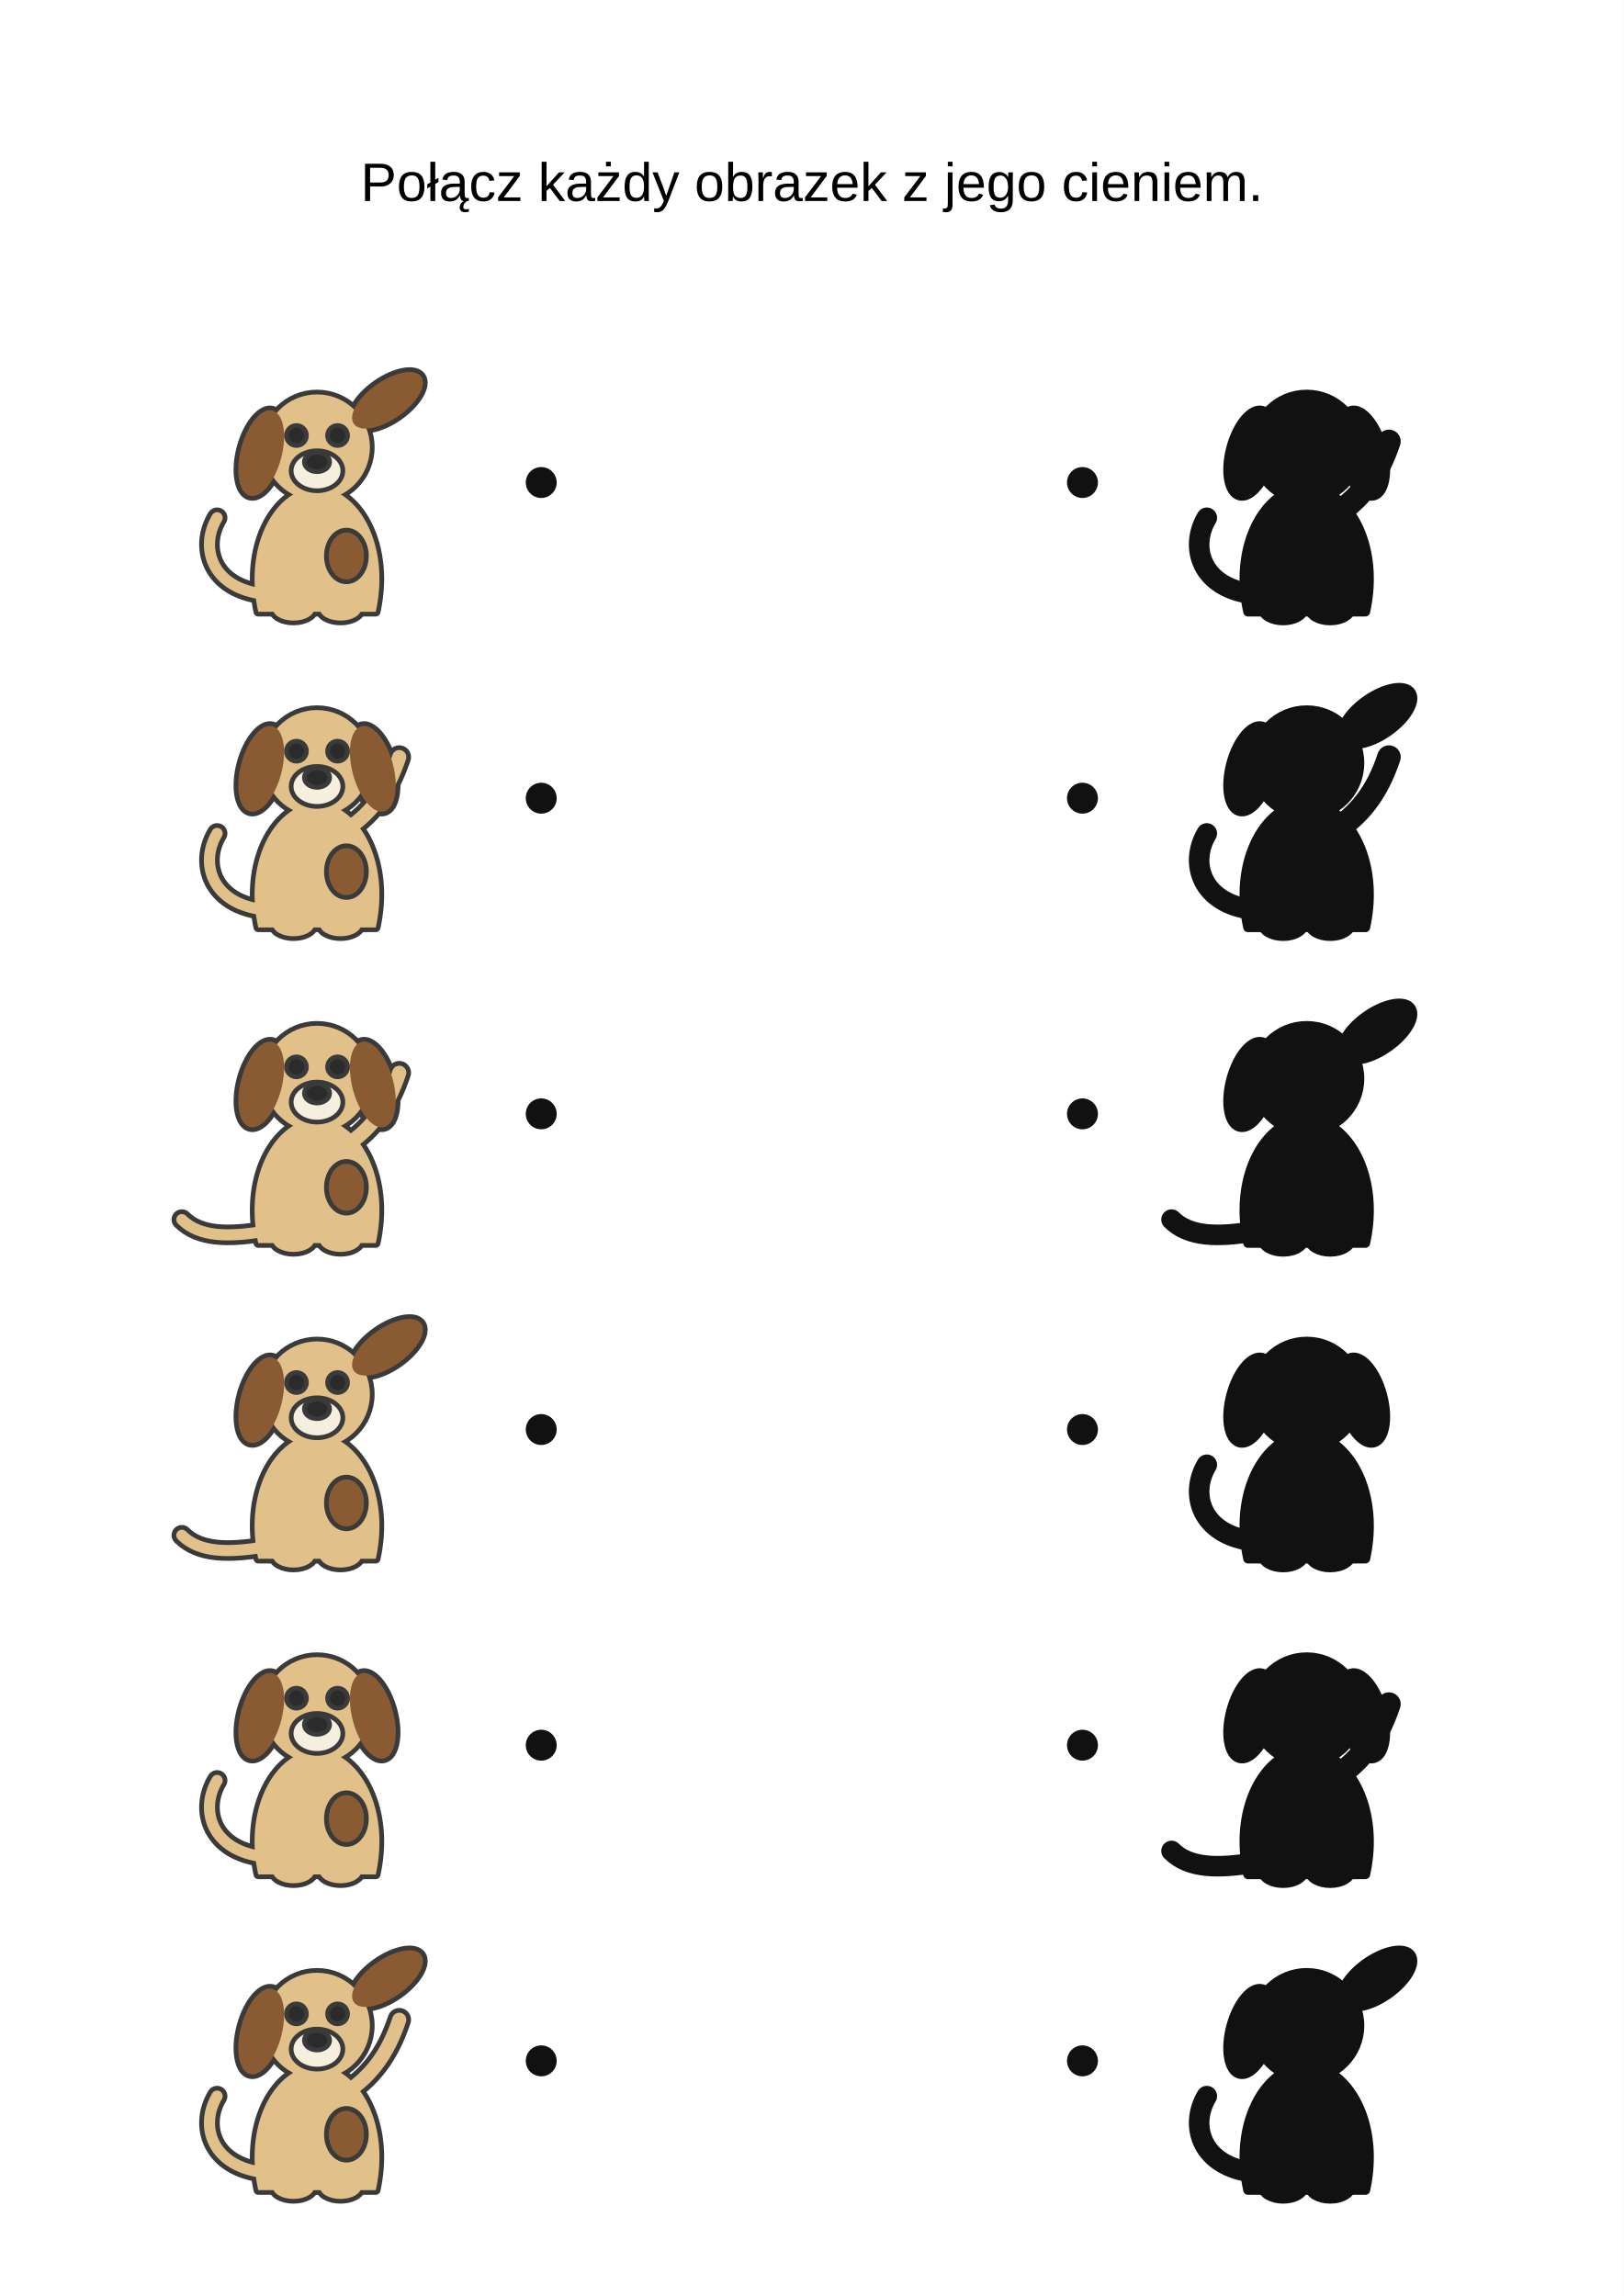
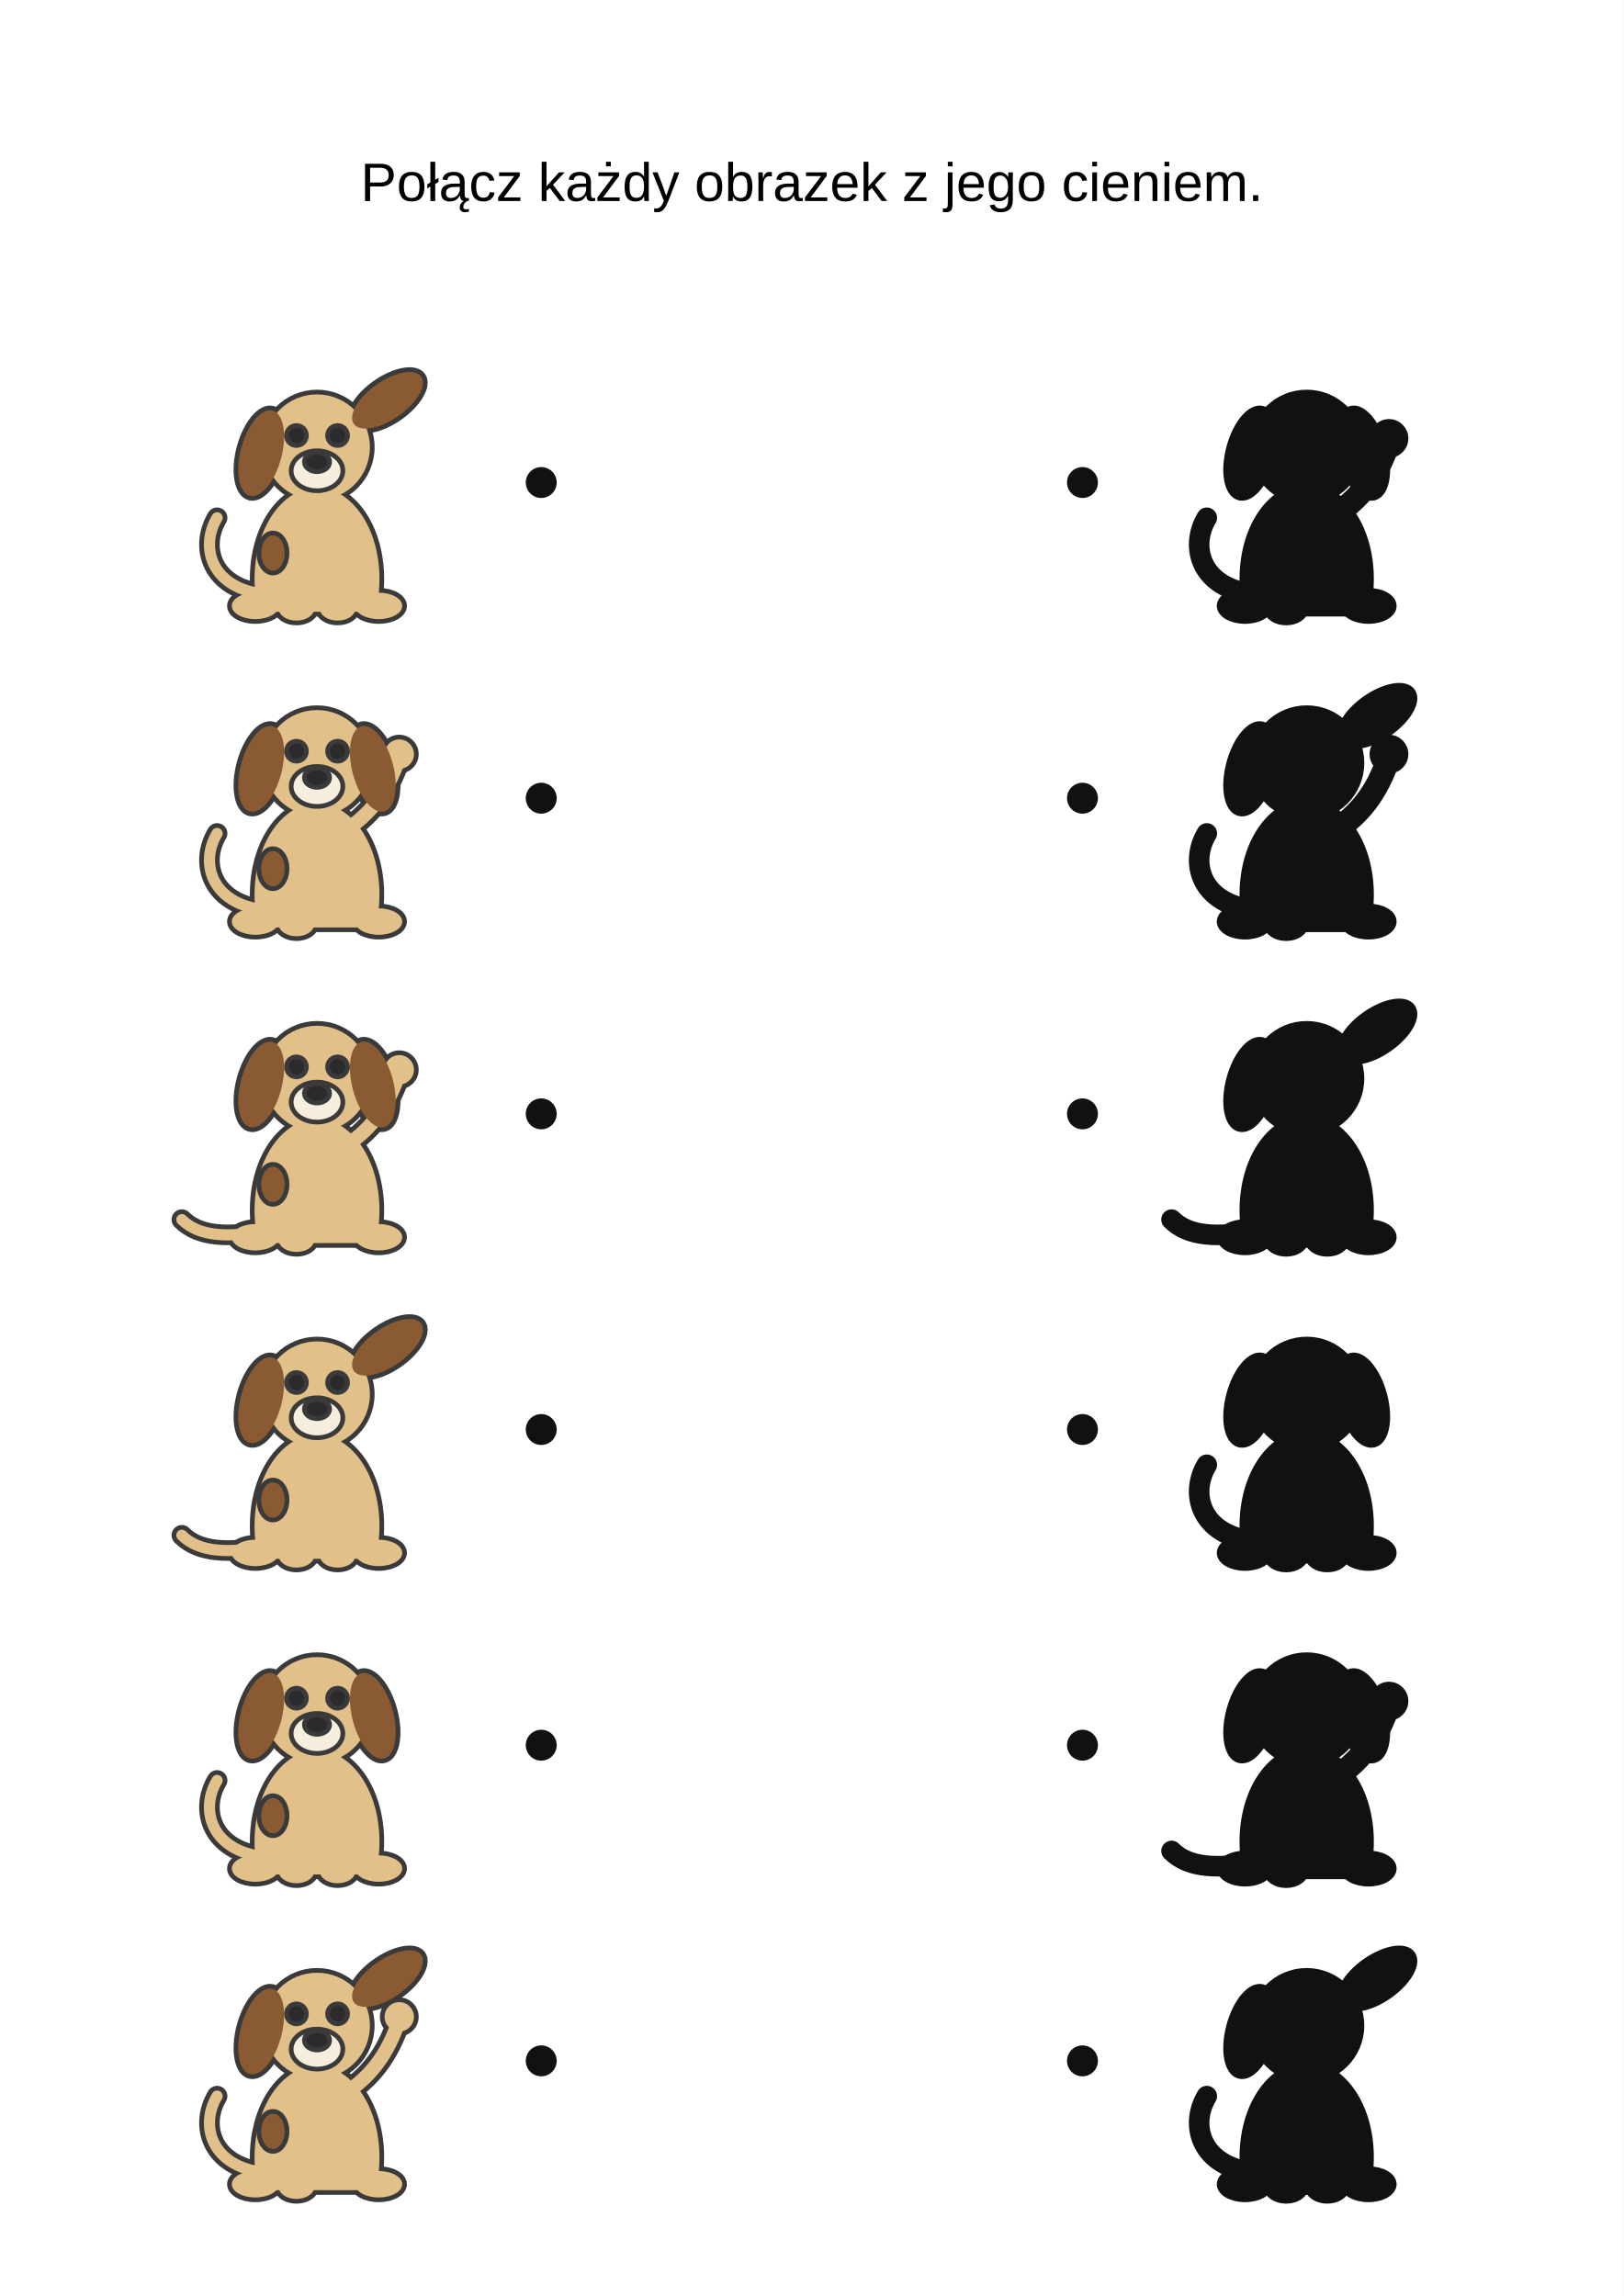
<svg xmlns="http://www.w3.org/2000/svg" width="210mm" height="297mm" viewBox="0 0 210 297">
  <rect x="0" y="0" width="210" height="297" fill="#fff" />
  <text x="105" y="26" font-family="Arial, Helvetica, sans-serif" font-size="7" text-anchor="middle">Połącz każdy obrazek z jego cieniem.</text>
  <g transform="translate(22 43.41667) scale(0.38)">
    <path d="M32 88 C14 86 10 72 16 62" fill="none" stroke="#3a3a3a" stroke-width="7" stroke-linecap="round" stroke-linejoin="round" />
-     <path d="M30 94 C26 76 32 60 42 54 H58 C68 60 74 76 70 94 Z" fill="#3a3a3a" stroke="#3a3a3a" stroke-width="3.2" stroke-linejoin="round" />
-     <ellipse cx="42" cy="93" rx="7" ry="4" transform="rotate(0 42 93)" fill="#3a3a3a" stroke="#3a3a3a" stroke-width="3.2" stroke-linejoin="round" />
-     <ellipse cx="58" cy="93" rx="7" ry="4" transform="rotate(0 58 93)" fill="#3a3a3a" stroke="#3a3a3a" stroke-width="3.2" stroke-linejoin="round" />
+     <ellipse cx="29" cy="92" rx="8" ry="4.5" transform="rotate(0 29 92)" fill="#3a3a3a" stroke="#3a3a3a" stroke-width="3.2" stroke-linejoin="round" />
+     <ellipse cx="71" cy="92" rx="8" ry="4.5" transform="rotate(0 71 92)" fill="#3a3a3a" stroke="#3a3a3a" stroke-width="3.2" stroke-linejoin="round" />
+     <path d="M30 94 C26 76 32 60 42 54 H58 C68 60 74 76 70 94 Z" fill="#3a3a3a" stroke="#3a3a3a" stroke-width="3.2" stroke-linejoin="round" />
+     <path d="M44 64 L43 90" fill="none" stroke="#3a3a3a" stroke-width="7" stroke-linecap="round" stroke-linejoin="round" />
+     <ellipse cx="43" cy="93" rx="6" ry="4" transform="rotate(0 43 93)" fill="#3a3a3a" stroke="#3a3a3a" stroke-width="3.2" stroke-linejoin="round" />
+     <path d="M56 64 L57 90" fill="none" stroke="#3a3a3a" stroke-width="7" stroke-linecap="round" stroke-linejoin="round" />
+     <ellipse cx="57" cy="93" rx="6" ry="4" transform="rotate(0 57 93)" fill="#3a3a3a" stroke="#3a3a3a" stroke-width="3.2" stroke-linejoin="round" />
    <circle cx="50" cy="38" r="18" fill="#3a3a3a" stroke="#3a3a3a" stroke-width="3.2" stroke-linejoin="round" />
    <ellipse cx="31" cy="40" rx="7" ry="15" transform="rotate(15 31 40)" fill="#3a3a3a" stroke="#3a3a3a" stroke-width="3.2" stroke-linejoin="round" />
    <ellipse cx="74" cy="22" rx="6.5" ry="14" transform="rotate(55 74 22)" fill="#3a3a3a" stroke="#3a3a3a" stroke-width="3.2" stroke-linejoin="round" />
    <path d="M32 88 C14 86 10 72 16 62" fill="none" stroke="#e2c08a" stroke-width="3.8" stroke-linecap="round" stroke-linejoin="round" />
-     <path d="M30 94 C26 76 32 60 42 54 H58 C68 60 74 76 70 94 Z" fill="#e2c08a" />
-     <ellipse cx="42" cy="93" rx="7" ry="4" transform="rotate(0 42 93)" fill="#e2c08a" />
-     <ellipse cx="58" cy="93" rx="7" ry="4" transform="rotate(0 58 93)" fill="#e2c08a" />
+     <ellipse cx="29" cy="92" rx="8" ry="4.5" transform="rotate(0 29 92)" fill="#e2c08a" />
+     <ellipse cx="71" cy="92" rx="8" ry="4.5" transform="rotate(0 71 92)" fill="#e2c08a" />
+     <path d="M30 94 C26 76 32 60 42 54 H58 C68 60 74 76 70 94 Z" fill="#e2c08a" />
+     <path d="M44 64 L43 90" fill="none" stroke="#e2c08a" stroke-width="3.8" stroke-linecap="round" stroke-linejoin="round" />
+     <ellipse cx="43" cy="93" rx="6" ry="4" transform="rotate(0 43 93)" fill="#e2c08a" />
+     <path d="M56 64 L57 90" fill="none" stroke="#e2c08a" stroke-width="3.8" stroke-linecap="round" stroke-linejoin="round" />
+     <ellipse cx="57" cy="93" rx="6" ry="4" transform="rotate(0 57 93)" fill="#e2c08a" />
    <circle cx="50" cy="38" r="18" fill="#e2c08a" />
    <ellipse cx="31" cy="40" rx="7" ry="15" transform="rotate(15 31 40)" fill="#8a5a32" />
    <ellipse cx="74" cy="22" rx="6.5" ry="14" transform="rotate(55 74 22)" fill="#8a5a32" />
-     <ellipse cx="60" cy="75" rx="6" ry="8" transform="rotate(0 60 75)" fill="#3a3a3a" stroke="#3a3a3a" stroke-width="3.2" stroke-linejoin="round" />
-     <ellipse cx="60" cy="75" rx="6" ry="8" transform="rotate(0 60 75)" fill="#8a5a32" />
+     <ellipse cx="35" cy="74" rx="4" ry="6" transform="rotate(0 35 74)" fill="#3a3a3a" stroke="#3a3a3a" stroke-width="3.2" stroke-linejoin="round" />
+     <ellipse cx="35" cy="74" rx="4" ry="6" transform="rotate(0 35 74)" fill="#8a5a32" />
    <ellipse cx="50" cy="46" rx="8" ry="6" transform="rotate(0 50 46)" fill="#3a3a3a" stroke="#3a3a3a" stroke-width="3.2" stroke-linejoin="round" />
    <ellipse cx="50" cy="46" rx="8" ry="6" transform="rotate(0 50 46)" fill="#f6efe0" />
    <ellipse cx="50" cy="43" rx="3.5" ry="2.5" transform="rotate(0 50 43)" fill="#3a3a3a" stroke="#3a3a3a" stroke-width="3.2" stroke-linejoin="round" />
    <ellipse cx="50" cy="43" rx="3.5" ry="2.5" transform="rotate(0 50 43)" fill="#2b2b2b" />
    <circle cx="43" cy="34" r="2.6" fill="#3a3a3a" stroke="#3a3a3a" stroke-width="3.2" stroke-linejoin="round" />
    <circle cx="43" cy="34" r="2.6" fill="#2b2b2b" />
    <circle cx="57" cy="34" r="2.6" fill="#3a3a3a" stroke="#3a3a3a" stroke-width="3.2" stroke-linejoin="round" />
    <circle cx="57" cy="34" r="2.6" fill="#2b2b2b" />
  </g>
  <circle cx="70" cy="62.417" r="2" fill="#111" />
  <g transform="translate(150 43.41667) scale(0.38)">
    <path d="M32 88 C14 86 10 72 16 62" fill="none" stroke="#111111" stroke-width="7" stroke-linecap="round" stroke-linejoin="round" />
    <path d="M58 62 C68 56 74 48 78 36" fill="none" stroke="#111111" stroke-width="8" stroke-linecap="round" stroke-linejoin="round" />
-     <path d="M30 94 C26 76 32 60 42 54 H58 C68 60 74 76 70 94 Z" fill="#111111" stroke="#111111" stroke-width="3.2" stroke-linejoin="round" />
-     <ellipse cx="42" cy="93" rx="7" ry="4" transform="rotate(0 42 93)" fill="#111111" stroke="#111111" stroke-width="3.2" stroke-linejoin="round" />
-     <ellipse cx="58" cy="93" rx="7" ry="4" transform="rotate(0 58 93)" fill="#111111" stroke="#111111" stroke-width="3.2" stroke-linejoin="round" />
+     <circle cx="78" cy="35" r="5" fill="#111111" stroke="#111111" stroke-width="3.2" stroke-linejoin="round" />
+     <ellipse cx="29" cy="92" rx="8" ry="4.5" transform="rotate(0 29 92)" fill="#111111" stroke="#111111" stroke-width="3.2" stroke-linejoin="round" />
+     <ellipse cx="71" cy="92" rx="8" ry="4.5" transform="rotate(0 71 92)" fill="#111111" stroke="#111111" stroke-width="3.2" stroke-linejoin="round" />
+     <path d="M30 94 C26 76 32 60 42 54 H58 C68 60 74 76 70 94 Z" fill="#111111" stroke="#111111" stroke-width="3.2" stroke-linejoin="round" />
+     <path d="M44 64 L43 90" fill="none" stroke="#111111" stroke-width="7" stroke-linecap="round" stroke-linejoin="round" />
+     <ellipse cx="43" cy="93" rx="6" ry="4" transform="rotate(0 43 93)" fill="#111111" stroke="#111111" stroke-width="3.2" stroke-linejoin="round" />
    <circle cx="50" cy="38" r="18" fill="#111111" stroke="#111111" stroke-width="3.2" stroke-linejoin="round" />
    <ellipse cx="31" cy="40" rx="7" ry="15" transform="rotate(15 31 40)" fill="#111111" stroke="#111111" stroke-width="3.2" stroke-linejoin="round" />
    <ellipse cx="69" cy="40" rx="7" ry="15" transform="rotate(-15 69 40)" fill="#111111" stroke="#111111" stroke-width="3.2" stroke-linejoin="round" />
  </g>
  <circle cx="140" cy="62.417" r="2" fill="#111" />
  <g transform="translate(22 84.25) scale(0.38)">
    <path d="M32 88 C14 86 10 72 16 62" fill="none" stroke="#3a3a3a" stroke-width="7" stroke-linecap="round" stroke-linejoin="round" />
    <path d="M58 62 C68 56 74 48 78 36" fill="none" stroke="#3a3a3a" stroke-width="8" stroke-linecap="round" stroke-linejoin="round" />
-     <path d="M30 94 C26 76 32 60 42 54 H58 C68 60 74 76 70 94 Z" fill="#3a3a3a" stroke="#3a3a3a" stroke-width="3.2" stroke-linejoin="round" />
-     <ellipse cx="42" cy="93" rx="7" ry="4" transform="rotate(0 42 93)" fill="#3a3a3a" stroke="#3a3a3a" stroke-width="3.2" stroke-linejoin="round" />
-     <ellipse cx="58" cy="93" rx="7" ry="4" transform="rotate(0 58 93)" fill="#3a3a3a" stroke="#3a3a3a" stroke-width="3.2" stroke-linejoin="round" />
+     <circle cx="78" cy="35" r="5" fill="#3a3a3a" stroke="#3a3a3a" stroke-width="3.2" stroke-linejoin="round" />
+     <ellipse cx="29" cy="92" rx="8" ry="4.5" transform="rotate(0 29 92)" fill="#3a3a3a" stroke="#3a3a3a" stroke-width="3.2" stroke-linejoin="round" />
+     <ellipse cx="71" cy="92" rx="8" ry="4.5" transform="rotate(0 71 92)" fill="#3a3a3a" stroke="#3a3a3a" stroke-width="3.2" stroke-linejoin="round" />
+     <path d="M30 94 C26 76 32 60 42 54 H58 C68 60 74 76 70 94 Z" fill="#3a3a3a" stroke="#3a3a3a" stroke-width="3.2" stroke-linejoin="round" />
+     <path d="M44 64 L43 90" fill="none" stroke="#3a3a3a" stroke-width="7" stroke-linecap="round" stroke-linejoin="round" />
+     <ellipse cx="43" cy="93" rx="6" ry="4" transform="rotate(0 43 93)" fill="#3a3a3a" stroke="#3a3a3a" stroke-width="3.2" stroke-linejoin="round" />
    <circle cx="50" cy="38" r="18" fill="#3a3a3a" stroke="#3a3a3a" stroke-width="3.2" stroke-linejoin="round" />
    <ellipse cx="31" cy="40" rx="7" ry="15" transform="rotate(15 31 40)" fill="#3a3a3a" stroke="#3a3a3a" stroke-width="3.2" stroke-linejoin="round" />
    <ellipse cx="69" cy="40" rx="7" ry="15" transform="rotate(-15 69 40)" fill="#3a3a3a" stroke="#3a3a3a" stroke-width="3.2" stroke-linejoin="round" />
    <path d="M32 88 C14 86 10 72 16 62" fill="none" stroke="#e2c08a" stroke-width="3.8" stroke-linecap="round" stroke-linejoin="round" />
    <path d="M58 62 C68 56 74 48 78 36" fill="none" stroke="#e2c08a" stroke-width="4.8" stroke-linecap="round" stroke-linejoin="round" />
-     <path d="M30 94 C26 76 32 60 42 54 H58 C68 60 74 76 70 94 Z" fill="#e2c08a" />
-     <ellipse cx="42" cy="93" rx="7" ry="4" transform="rotate(0 42 93)" fill="#e2c08a" />
-     <ellipse cx="58" cy="93" rx="7" ry="4" transform="rotate(0 58 93)" fill="#e2c08a" />
+     <circle cx="78" cy="35" r="5" fill="#e2c08a" />
+     <ellipse cx="29" cy="92" rx="8" ry="4.5" transform="rotate(0 29 92)" fill="#e2c08a" />
+     <ellipse cx="71" cy="92" rx="8" ry="4.5" transform="rotate(0 71 92)" fill="#e2c08a" />
+     <path d="M30 94 C26 76 32 60 42 54 H58 C68 60 74 76 70 94 Z" fill="#e2c08a" />
+     <path d="M44 64 L43 90" fill="none" stroke="#e2c08a" stroke-width="3.8" stroke-linecap="round" stroke-linejoin="round" />
+     <ellipse cx="43" cy="93" rx="6" ry="4" transform="rotate(0 43 93)" fill="#e2c08a" />
    <circle cx="50" cy="38" r="18" fill="#e2c08a" />
    <ellipse cx="31" cy="40" rx="7" ry="15" transform="rotate(15 31 40)" fill="#8a5a32" />
    <ellipse cx="69" cy="40" rx="7" ry="15" transform="rotate(-15 69 40)" fill="#8a5a32" />
-     <ellipse cx="60" cy="75" rx="6" ry="8" transform="rotate(0 60 75)" fill="#3a3a3a" stroke="#3a3a3a" stroke-width="3.2" stroke-linejoin="round" />
-     <ellipse cx="60" cy="75" rx="6" ry="8" transform="rotate(0 60 75)" fill="#8a5a32" />
+     <ellipse cx="35" cy="74" rx="4" ry="6" transform="rotate(0 35 74)" fill="#3a3a3a" stroke="#3a3a3a" stroke-width="3.2" stroke-linejoin="round" />
+     <ellipse cx="35" cy="74" rx="4" ry="6" transform="rotate(0 35 74)" fill="#8a5a32" />
    <ellipse cx="50" cy="46" rx="8" ry="6" transform="rotate(0 50 46)" fill="#3a3a3a" stroke="#3a3a3a" stroke-width="3.2" stroke-linejoin="round" />
    <ellipse cx="50" cy="46" rx="8" ry="6" transform="rotate(0 50 46)" fill="#f6efe0" />
    <ellipse cx="50" cy="43" rx="3.5" ry="2.5" transform="rotate(0 50 43)" fill="#3a3a3a" stroke="#3a3a3a" stroke-width="3.2" stroke-linejoin="round" />
    <ellipse cx="50" cy="43" rx="3.5" ry="2.5" transform="rotate(0 50 43)" fill="#2b2b2b" />
    <circle cx="43" cy="34" r="2.6" fill="#3a3a3a" stroke="#3a3a3a" stroke-width="3.2" stroke-linejoin="round" />
    <circle cx="43" cy="34" r="2.6" fill="#2b2b2b" />
    <circle cx="57" cy="34" r="2.6" fill="#3a3a3a" stroke="#3a3a3a" stroke-width="3.2" stroke-linejoin="round" />
    <circle cx="57" cy="34" r="2.6" fill="#2b2b2b" />
  </g>
  <circle cx="70" cy="103.25" r="2" fill="#111" />
  <g transform="translate(150 84.25) scale(0.38)">
    <path d="M32 88 C14 86 10 72 16 62" fill="none" stroke="#111111" stroke-width="7" stroke-linecap="round" stroke-linejoin="round" />
    <path d="M58 62 C68 56 74 48 78 36" fill="none" stroke="#111111" stroke-width="8" stroke-linecap="round" stroke-linejoin="round" />
-     <path d="M30 94 C26 76 32 60 42 54 H58 C68 60 74 76 70 94 Z" fill="#111111" stroke="#111111" stroke-width="3.2" stroke-linejoin="round" />
-     <ellipse cx="42" cy="93" rx="7" ry="4" transform="rotate(0 42 93)" fill="#111111" stroke="#111111" stroke-width="3.2" stroke-linejoin="round" />
-     <ellipse cx="58" cy="93" rx="7" ry="4" transform="rotate(0 58 93)" fill="#111111" stroke="#111111" stroke-width="3.2" stroke-linejoin="round" />
+     <circle cx="78" cy="35" r="5" fill="#111111" stroke="#111111" stroke-width="3.2" stroke-linejoin="round" />
+     <ellipse cx="29" cy="92" rx="8" ry="4.5" transform="rotate(0 29 92)" fill="#111111" stroke="#111111" stroke-width="3.2" stroke-linejoin="round" />
+     <ellipse cx="71" cy="92" rx="8" ry="4.5" transform="rotate(0 71 92)" fill="#111111" stroke="#111111" stroke-width="3.2" stroke-linejoin="round" />
+     <path d="M30 94 C26 76 32 60 42 54 H58 C68 60 74 76 70 94 Z" fill="#111111" stroke="#111111" stroke-width="3.2" stroke-linejoin="round" />
+     <path d="M44 64 L43 90" fill="none" stroke="#111111" stroke-width="7" stroke-linecap="round" stroke-linejoin="round" />
+     <ellipse cx="43" cy="93" rx="6" ry="4" transform="rotate(0 43 93)" fill="#111111" stroke="#111111" stroke-width="3.2" stroke-linejoin="round" />
    <circle cx="50" cy="38" r="18" fill="#111111" stroke="#111111" stroke-width="3.2" stroke-linejoin="round" />
    <ellipse cx="31" cy="40" rx="7" ry="15" transform="rotate(15 31 40)" fill="#111111" stroke="#111111" stroke-width="3.2" stroke-linejoin="round" />
    <ellipse cx="74" cy="22" rx="6.5" ry="14" transform="rotate(55 74 22)" fill="#111111" stroke="#111111" stroke-width="3.2" stroke-linejoin="round" />
  </g>
  <circle cx="140" cy="103.25" r="2" fill="#111" />
  <g transform="translate(22 125.0833) scale(0.38)">
    <path d="M32 90 C20 92 10 92 4 86" fill="none" stroke="#3a3a3a" stroke-width="7" stroke-linecap="round" stroke-linejoin="round" />
    <path d="M58 62 C68 56 74 48 78 36" fill="none" stroke="#3a3a3a" stroke-width="8" stroke-linecap="round" stroke-linejoin="round" />
-     <path d="M30 94 C26 76 32 60 42 54 H58 C68 60 74 76 70 94 Z" fill="#3a3a3a" stroke="#3a3a3a" stroke-width="3.2" stroke-linejoin="round" />
-     <ellipse cx="42" cy="93" rx="7" ry="4" transform="rotate(0 42 93)" fill="#3a3a3a" stroke="#3a3a3a" stroke-width="3.2" stroke-linejoin="round" />
-     <ellipse cx="58" cy="93" rx="7" ry="4" transform="rotate(0 58 93)" fill="#3a3a3a" stroke="#3a3a3a" stroke-width="3.2" stroke-linejoin="round" />
+     <circle cx="78" cy="35" r="5" fill="#3a3a3a" stroke="#3a3a3a" stroke-width="3.2" stroke-linejoin="round" />
+     <ellipse cx="29" cy="92" rx="8" ry="4.5" transform="rotate(0 29 92)" fill="#3a3a3a" stroke="#3a3a3a" stroke-width="3.2" stroke-linejoin="round" />
+     <ellipse cx="71" cy="92" rx="8" ry="4.5" transform="rotate(0 71 92)" fill="#3a3a3a" stroke="#3a3a3a" stroke-width="3.2" stroke-linejoin="round" />
+     <path d="M30 94 C26 76 32 60 42 54 H58 C68 60 74 76 70 94 Z" fill="#3a3a3a" stroke="#3a3a3a" stroke-width="3.2" stroke-linejoin="round" />
+     <path d="M44 64 L43 90" fill="none" stroke="#3a3a3a" stroke-width="7" stroke-linecap="round" stroke-linejoin="round" />
+     <ellipse cx="43" cy="93" rx="6" ry="4" transform="rotate(0 43 93)" fill="#3a3a3a" stroke="#3a3a3a" stroke-width="3.2" stroke-linejoin="round" />
    <circle cx="50" cy="38" r="18" fill="#3a3a3a" stroke="#3a3a3a" stroke-width="3.2" stroke-linejoin="round" />
    <ellipse cx="31" cy="40" rx="7" ry="15" transform="rotate(15 31 40)" fill="#3a3a3a" stroke="#3a3a3a" stroke-width="3.2" stroke-linejoin="round" />
    <ellipse cx="69" cy="40" rx="7" ry="15" transform="rotate(-15 69 40)" fill="#3a3a3a" stroke="#3a3a3a" stroke-width="3.2" stroke-linejoin="round" />
    <path d="M32 90 C20 92 10 92 4 86" fill="none" stroke="#e2c08a" stroke-width="3.8" stroke-linecap="round" stroke-linejoin="round" />
    <path d="M58 62 C68 56 74 48 78 36" fill="none" stroke="#e2c08a" stroke-width="4.8" stroke-linecap="round" stroke-linejoin="round" />
-     <path d="M30 94 C26 76 32 60 42 54 H58 C68 60 74 76 70 94 Z" fill="#e2c08a" />
-     <ellipse cx="42" cy="93" rx="7" ry="4" transform="rotate(0 42 93)" fill="#e2c08a" />
-     <ellipse cx="58" cy="93" rx="7" ry="4" transform="rotate(0 58 93)" fill="#e2c08a" />
+     <circle cx="78" cy="35" r="5" fill="#e2c08a" />
+     <ellipse cx="29" cy="92" rx="8" ry="4.5" transform="rotate(0 29 92)" fill="#e2c08a" />
+     <ellipse cx="71" cy="92" rx="8" ry="4.5" transform="rotate(0 71 92)" fill="#e2c08a" />
+     <path d="M30 94 C26 76 32 60 42 54 H58 C68 60 74 76 70 94 Z" fill="#e2c08a" />
+     <path d="M44 64 L43 90" fill="none" stroke="#e2c08a" stroke-width="3.8" stroke-linecap="round" stroke-linejoin="round" />
+     <ellipse cx="43" cy="93" rx="6" ry="4" transform="rotate(0 43 93)" fill="#e2c08a" />
    <circle cx="50" cy="38" r="18" fill="#e2c08a" />
    <ellipse cx="31" cy="40" rx="7" ry="15" transform="rotate(15 31 40)" fill="#8a5a32" />
    <ellipse cx="69" cy="40" rx="7" ry="15" transform="rotate(-15 69 40)" fill="#8a5a32" />
-     <ellipse cx="60" cy="75" rx="6" ry="8" transform="rotate(0 60 75)" fill="#3a3a3a" stroke="#3a3a3a" stroke-width="3.2" stroke-linejoin="round" />
-     <ellipse cx="60" cy="75" rx="6" ry="8" transform="rotate(0 60 75)" fill="#8a5a32" />
+     <ellipse cx="35" cy="74" rx="4" ry="6" transform="rotate(0 35 74)" fill="#3a3a3a" stroke="#3a3a3a" stroke-width="3.2" stroke-linejoin="round" />
+     <ellipse cx="35" cy="74" rx="4" ry="6" transform="rotate(0 35 74)" fill="#8a5a32" />
    <ellipse cx="50" cy="46" rx="8" ry="6" transform="rotate(0 50 46)" fill="#3a3a3a" stroke="#3a3a3a" stroke-width="3.2" stroke-linejoin="round" />
    <ellipse cx="50" cy="46" rx="8" ry="6" transform="rotate(0 50 46)" fill="#f6efe0" />
    <ellipse cx="50" cy="43" rx="3.5" ry="2.5" transform="rotate(0 50 43)" fill="#3a3a3a" stroke="#3a3a3a" stroke-width="3.2" stroke-linejoin="round" />
    <ellipse cx="50" cy="43" rx="3.5" ry="2.5" transform="rotate(0 50 43)" fill="#2b2b2b" />
    <circle cx="43" cy="34" r="2.6" fill="#3a3a3a" stroke="#3a3a3a" stroke-width="3.2" stroke-linejoin="round" />
    <circle cx="43" cy="34" r="2.6" fill="#2b2b2b" />
    <circle cx="57" cy="34" r="2.6" fill="#3a3a3a" stroke="#3a3a3a" stroke-width="3.2" stroke-linejoin="round" />
    <circle cx="57" cy="34" r="2.6" fill="#2b2b2b" />
  </g>
  <circle cx="70" cy="144.083" r="2" fill="#111" />
  <g transform="translate(150 125.0833) scale(0.38)">
    <path d="M32 90 C20 92 10 92 4 86" fill="none" stroke="#111111" stroke-width="7" stroke-linecap="round" stroke-linejoin="round" />
-     <path d="M30 94 C26 76 32 60 42 54 H58 C68 60 74 76 70 94 Z" fill="#111111" stroke="#111111" stroke-width="3.2" stroke-linejoin="round" />
-     <ellipse cx="42" cy="93" rx="7" ry="4" transform="rotate(0 42 93)" fill="#111111" stroke="#111111" stroke-width="3.2" stroke-linejoin="round" />
-     <ellipse cx="58" cy="93" rx="7" ry="4" transform="rotate(0 58 93)" fill="#111111" stroke="#111111" stroke-width="3.2" stroke-linejoin="round" />
+     <ellipse cx="29" cy="92" rx="8" ry="4.5" transform="rotate(0 29 92)" fill="#111111" stroke="#111111" stroke-width="3.2" stroke-linejoin="round" />
+     <ellipse cx="71" cy="92" rx="8" ry="4.5" transform="rotate(0 71 92)" fill="#111111" stroke="#111111" stroke-width="3.2" stroke-linejoin="round" />
+     <path d="M30 94 C26 76 32 60 42 54 H58 C68 60 74 76 70 94 Z" fill="#111111" stroke="#111111" stroke-width="3.2" stroke-linejoin="round" />
+     <path d="M44 64 L43 90" fill="none" stroke="#111111" stroke-width="7" stroke-linecap="round" stroke-linejoin="round" />
+     <ellipse cx="43" cy="93" rx="6" ry="4" transform="rotate(0 43 93)" fill="#111111" stroke="#111111" stroke-width="3.2" stroke-linejoin="round" />
+     <path d="M56 64 L57 90" fill="none" stroke="#111111" stroke-width="7" stroke-linecap="round" stroke-linejoin="round" />
+     <ellipse cx="57" cy="93" rx="6" ry="4" transform="rotate(0 57 93)" fill="#111111" stroke="#111111" stroke-width="3.2" stroke-linejoin="round" />
    <circle cx="50" cy="38" r="18" fill="#111111" stroke="#111111" stroke-width="3.2" stroke-linejoin="round" />
    <ellipse cx="31" cy="40" rx="7" ry="15" transform="rotate(15 31 40)" fill="#111111" stroke="#111111" stroke-width="3.2" stroke-linejoin="round" />
    <ellipse cx="74" cy="22" rx="6.5" ry="14" transform="rotate(55 74 22)" fill="#111111" stroke="#111111" stroke-width="3.2" stroke-linejoin="round" />
  </g>
  <circle cx="140" cy="144.083" r="2" fill="#111" />
  <g transform="translate(22 165.9167) scale(0.38)">
    <path d="M32 90 C20 92 10 92 4 86" fill="none" stroke="#3a3a3a" stroke-width="7" stroke-linecap="round" stroke-linejoin="round" />
-     <path d="M30 94 C26 76 32 60 42 54 H58 C68 60 74 76 70 94 Z" fill="#3a3a3a" stroke="#3a3a3a" stroke-width="3.2" stroke-linejoin="round" />
-     <ellipse cx="42" cy="93" rx="7" ry="4" transform="rotate(0 42 93)" fill="#3a3a3a" stroke="#3a3a3a" stroke-width="3.2" stroke-linejoin="round" />
-     <ellipse cx="58" cy="93" rx="7" ry="4" transform="rotate(0 58 93)" fill="#3a3a3a" stroke="#3a3a3a" stroke-width="3.2" stroke-linejoin="round" />
+     <ellipse cx="29" cy="92" rx="8" ry="4.5" transform="rotate(0 29 92)" fill="#3a3a3a" stroke="#3a3a3a" stroke-width="3.2" stroke-linejoin="round" />
+     <ellipse cx="71" cy="92" rx="8" ry="4.5" transform="rotate(0 71 92)" fill="#3a3a3a" stroke="#3a3a3a" stroke-width="3.2" stroke-linejoin="round" />
+     <path d="M30 94 C26 76 32 60 42 54 H58 C68 60 74 76 70 94 Z" fill="#3a3a3a" stroke="#3a3a3a" stroke-width="3.2" stroke-linejoin="round" />
+     <path d="M44 64 L43 90" fill="none" stroke="#3a3a3a" stroke-width="7" stroke-linecap="round" stroke-linejoin="round" />
+     <ellipse cx="43" cy="93" rx="6" ry="4" transform="rotate(0 43 93)" fill="#3a3a3a" stroke="#3a3a3a" stroke-width="3.2" stroke-linejoin="round" />
+     <path d="M56 64 L57 90" fill="none" stroke="#3a3a3a" stroke-width="7" stroke-linecap="round" stroke-linejoin="round" />
+     <ellipse cx="57" cy="93" rx="6" ry="4" transform="rotate(0 57 93)" fill="#3a3a3a" stroke="#3a3a3a" stroke-width="3.2" stroke-linejoin="round" />
    <circle cx="50" cy="38" r="18" fill="#3a3a3a" stroke="#3a3a3a" stroke-width="3.2" stroke-linejoin="round" />
    <ellipse cx="31" cy="40" rx="7" ry="15" transform="rotate(15 31 40)" fill="#3a3a3a" stroke="#3a3a3a" stroke-width="3.2" stroke-linejoin="round" />
    <ellipse cx="74" cy="22" rx="6.5" ry="14" transform="rotate(55 74 22)" fill="#3a3a3a" stroke="#3a3a3a" stroke-width="3.2" stroke-linejoin="round" />
    <path d="M32 90 C20 92 10 92 4 86" fill="none" stroke="#e2c08a" stroke-width="3.8" stroke-linecap="round" stroke-linejoin="round" />
-     <path d="M30 94 C26 76 32 60 42 54 H58 C68 60 74 76 70 94 Z" fill="#e2c08a" />
-     <ellipse cx="42" cy="93" rx="7" ry="4" transform="rotate(0 42 93)" fill="#e2c08a" />
-     <ellipse cx="58" cy="93" rx="7" ry="4" transform="rotate(0 58 93)" fill="#e2c08a" />
+     <ellipse cx="29" cy="92" rx="8" ry="4.5" transform="rotate(0 29 92)" fill="#e2c08a" />
+     <ellipse cx="71" cy="92" rx="8" ry="4.5" transform="rotate(0 71 92)" fill="#e2c08a" />
+     <path d="M30 94 C26 76 32 60 42 54 H58 C68 60 74 76 70 94 Z" fill="#e2c08a" />
+     <path d="M44 64 L43 90" fill="none" stroke="#e2c08a" stroke-width="3.8" stroke-linecap="round" stroke-linejoin="round" />
+     <ellipse cx="43" cy="93" rx="6" ry="4" transform="rotate(0 43 93)" fill="#e2c08a" />
+     <path d="M56 64 L57 90" fill="none" stroke="#e2c08a" stroke-width="3.8" stroke-linecap="round" stroke-linejoin="round" />
+     <ellipse cx="57" cy="93" rx="6" ry="4" transform="rotate(0 57 93)" fill="#e2c08a" />
    <circle cx="50" cy="38" r="18" fill="#e2c08a" />
    <ellipse cx="31" cy="40" rx="7" ry="15" transform="rotate(15 31 40)" fill="#8a5a32" />
    <ellipse cx="74" cy="22" rx="6.5" ry="14" transform="rotate(55 74 22)" fill="#8a5a32" />
-     <ellipse cx="60" cy="75" rx="6" ry="8" transform="rotate(0 60 75)" fill="#3a3a3a" stroke="#3a3a3a" stroke-width="3.2" stroke-linejoin="round" />
-     <ellipse cx="60" cy="75" rx="6" ry="8" transform="rotate(0 60 75)" fill="#8a5a32" />
+     <ellipse cx="35" cy="74" rx="4" ry="6" transform="rotate(0 35 74)" fill="#3a3a3a" stroke="#3a3a3a" stroke-width="3.2" stroke-linejoin="round" />
+     <ellipse cx="35" cy="74" rx="4" ry="6" transform="rotate(0 35 74)" fill="#8a5a32" />
    <ellipse cx="50" cy="46" rx="8" ry="6" transform="rotate(0 50 46)" fill="#3a3a3a" stroke="#3a3a3a" stroke-width="3.2" stroke-linejoin="round" />
    <ellipse cx="50" cy="46" rx="8" ry="6" transform="rotate(0 50 46)" fill="#f6efe0" />
    <ellipse cx="50" cy="43" rx="3.5" ry="2.5" transform="rotate(0 50 43)" fill="#3a3a3a" stroke="#3a3a3a" stroke-width="3.2" stroke-linejoin="round" />
    <ellipse cx="50" cy="43" rx="3.5" ry="2.5" transform="rotate(0 50 43)" fill="#2b2b2b" />
    <circle cx="43" cy="34" r="2.6" fill="#3a3a3a" stroke="#3a3a3a" stroke-width="3.2" stroke-linejoin="round" />
    <circle cx="43" cy="34" r="2.6" fill="#2b2b2b" />
    <circle cx="57" cy="34" r="2.6" fill="#3a3a3a" stroke="#3a3a3a" stroke-width="3.2" stroke-linejoin="round" />
    <circle cx="57" cy="34" r="2.6" fill="#2b2b2b" />
  </g>
  <circle cx="70" cy="184.917" r="2" fill="#111" />
  <g transform="translate(150 165.9167) scale(0.38)">
    <path d="M32 88 C14 86 10 72 16 62" fill="none" stroke="#111111" stroke-width="7" stroke-linecap="round" stroke-linejoin="round" />
-     <path d="M30 94 C26 76 32 60 42 54 H58 C68 60 74 76 70 94 Z" fill="#111111" stroke="#111111" stroke-width="3.2" stroke-linejoin="round" />
-     <ellipse cx="42" cy="93" rx="7" ry="4" transform="rotate(0 42 93)" fill="#111111" stroke="#111111" stroke-width="3.2" stroke-linejoin="round" />
-     <ellipse cx="58" cy="93" rx="7" ry="4" transform="rotate(0 58 93)" fill="#111111" stroke="#111111" stroke-width="3.2" stroke-linejoin="round" />
+     <ellipse cx="29" cy="92" rx="8" ry="4.5" transform="rotate(0 29 92)" fill="#111111" stroke="#111111" stroke-width="3.2" stroke-linejoin="round" />
+     <ellipse cx="71" cy="92" rx="8" ry="4.5" transform="rotate(0 71 92)" fill="#111111" stroke="#111111" stroke-width="3.2" stroke-linejoin="round" />
+     <path d="M30 94 C26 76 32 60 42 54 H58 C68 60 74 76 70 94 Z" fill="#111111" stroke="#111111" stroke-width="3.2" stroke-linejoin="round" />
+     <path d="M44 64 L43 90" fill="none" stroke="#111111" stroke-width="7" stroke-linecap="round" stroke-linejoin="round" />
+     <ellipse cx="43" cy="93" rx="6" ry="4" transform="rotate(0 43 93)" fill="#111111" stroke="#111111" stroke-width="3.2" stroke-linejoin="round" />
+     <path d="M56 64 L57 90" fill="none" stroke="#111111" stroke-width="7" stroke-linecap="round" stroke-linejoin="round" />
+     <ellipse cx="57" cy="93" rx="6" ry="4" transform="rotate(0 57 93)" fill="#111111" stroke="#111111" stroke-width="3.2" stroke-linejoin="round" />
    <circle cx="50" cy="38" r="18" fill="#111111" stroke="#111111" stroke-width="3.2" stroke-linejoin="round" />
    <ellipse cx="31" cy="40" rx="7" ry="15" transform="rotate(15 31 40)" fill="#111111" stroke="#111111" stroke-width="3.2" stroke-linejoin="round" />
    <ellipse cx="69" cy="40" rx="7" ry="15" transform="rotate(-15 69 40)" fill="#111111" stroke="#111111" stroke-width="3.2" stroke-linejoin="round" />
  </g>
  <circle cx="140" cy="184.917" r="2" fill="#111" />
  <g transform="translate(22 206.75) scale(0.38)">
    <path d="M32 88 C14 86 10 72 16 62" fill="none" stroke="#3a3a3a" stroke-width="7" stroke-linecap="round" stroke-linejoin="round" />
-     <path d="M30 94 C26 76 32 60 42 54 H58 C68 60 74 76 70 94 Z" fill="#3a3a3a" stroke="#3a3a3a" stroke-width="3.2" stroke-linejoin="round" />
-     <ellipse cx="42" cy="93" rx="7" ry="4" transform="rotate(0 42 93)" fill="#3a3a3a" stroke="#3a3a3a" stroke-width="3.2" stroke-linejoin="round" />
-     <ellipse cx="58" cy="93" rx="7" ry="4" transform="rotate(0 58 93)" fill="#3a3a3a" stroke="#3a3a3a" stroke-width="3.2" stroke-linejoin="round" />
+     <ellipse cx="29" cy="92" rx="8" ry="4.5" transform="rotate(0 29 92)" fill="#3a3a3a" stroke="#3a3a3a" stroke-width="3.2" stroke-linejoin="round" />
+     <ellipse cx="71" cy="92" rx="8" ry="4.5" transform="rotate(0 71 92)" fill="#3a3a3a" stroke="#3a3a3a" stroke-width="3.2" stroke-linejoin="round" />
+     <path d="M30 94 C26 76 32 60 42 54 H58 C68 60 74 76 70 94 Z" fill="#3a3a3a" stroke="#3a3a3a" stroke-width="3.2" stroke-linejoin="round" />
+     <path d="M44 64 L43 90" fill="none" stroke="#3a3a3a" stroke-width="7" stroke-linecap="round" stroke-linejoin="round" />
+     <ellipse cx="43" cy="93" rx="6" ry="4" transform="rotate(0 43 93)" fill="#3a3a3a" stroke="#3a3a3a" stroke-width="3.2" stroke-linejoin="round" />
+     <path d="M56 64 L57 90" fill="none" stroke="#3a3a3a" stroke-width="7" stroke-linecap="round" stroke-linejoin="round" />
+     <ellipse cx="57" cy="93" rx="6" ry="4" transform="rotate(0 57 93)" fill="#3a3a3a" stroke="#3a3a3a" stroke-width="3.2" stroke-linejoin="round" />
    <circle cx="50" cy="38" r="18" fill="#3a3a3a" stroke="#3a3a3a" stroke-width="3.2" stroke-linejoin="round" />
    <ellipse cx="31" cy="40" rx="7" ry="15" transform="rotate(15 31 40)" fill="#3a3a3a" stroke="#3a3a3a" stroke-width="3.2" stroke-linejoin="round" />
    <ellipse cx="69" cy="40" rx="7" ry="15" transform="rotate(-15 69 40)" fill="#3a3a3a" stroke="#3a3a3a" stroke-width="3.2" stroke-linejoin="round" />
    <path d="M32 88 C14 86 10 72 16 62" fill="none" stroke="#e2c08a" stroke-width="3.8" stroke-linecap="round" stroke-linejoin="round" />
-     <path d="M30 94 C26 76 32 60 42 54 H58 C68 60 74 76 70 94 Z" fill="#e2c08a" />
-     <ellipse cx="42" cy="93" rx="7" ry="4" transform="rotate(0 42 93)" fill="#e2c08a" />
-     <ellipse cx="58" cy="93" rx="7" ry="4" transform="rotate(0 58 93)" fill="#e2c08a" />
+     <ellipse cx="29" cy="92" rx="8" ry="4.5" transform="rotate(0 29 92)" fill="#e2c08a" />
+     <ellipse cx="71" cy="92" rx="8" ry="4.5" transform="rotate(0 71 92)" fill="#e2c08a" />
+     <path d="M30 94 C26 76 32 60 42 54 H58 C68 60 74 76 70 94 Z" fill="#e2c08a" />
+     <path d="M44 64 L43 90" fill="none" stroke="#e2c08a" stroke-width="3.8" stroke-linecap="round" stroke-linejoin="round" />
+     <ellipse cx="43" cy="93" rx="6" ry="4" transform="rotate(0 43 93)" fill="#e2c08a" />
+     <path d="M56 64 L57 90" fill="none" stroke="#e2c08a" stroke-width="3.8" stroke-linecap="round" stroke-linejoin="round" />
+     <ellipse cx="57" cy="93" rx="6" ry="4" transform="rotate(0 57 93)" fill="#e2c08a" />
    <circle cx="50" cy="38" r="18" fill="#e2c08a" />
    <ellipse cx="31" cy="40" rx="7" ry="15" transform="rotate(15 31 40)" fill="#8a5a32" />
    <ellipse cx="69" cy="40" rx="7" ry="15" transform="rotate(-15 69 40)" fill="#8a5a32" />
-     <ellipse cx="60" cy="75" rx="6" ry="8" transform="rotate(0 60 75)" fill="#3a3a3a" stroke="#3a3a3a" stroke-width="3.2" stroke-linejoin="round" />
-     <ellipse cx="60" cy="75" rx="6" ry="8" transform="rotate(0 60 75)" fill="#8a5a32" />
+     <ellipse cx="35" cy="74" rx="4" ry="6" transform="rotate(0 35 74)" fill="#3a3a3a" stroke="#3a3a3a" stroke-width="3.2" stroke-linejoin="round" />
+     <ellipse cx="35" cy="74" rx="4" ry="6" transform="rotate(0 35 74)" fill="#8a5a32" />
    <ellipse cx="50" cy="46" rx="8" ry="6" transform="rotate(0 50 46)" fill="#3a3a3a" stroke="#3a3a3a" stroke-width="3.2" stroke-linejoin="round" />
    <ellipse cx="50" cy="46" rx="8" ry="6" transform="rotate(0 50 46)" fill="#f6efe0" />
    <ellipse cx="50" cy="43" rx="3.5" ry="2.5" transform="rotate(0 50 43)" fill="#3a3a3a" stroke="#3a3a3a" stroke-width="3.2" stroke-linejoin="round" />
    <ellipse cx="50" cy="43" rx="3.5" ry="2.5" transform="rotate(0 50 43)" fill="#2b2b2b" />
    <circle cx="43" cy="34" r="2.6" fill="#3a3a3a" stroke="#3a3a3a" stroke-width="3.2" stroke-linejoin="round" />
    <circle cx="43" cy="34" r="2.6" fill="#2b2b2b" />
    <circle cx="57" cy="34" r="2.6" fill="#3a3a3a" stroke="#3a3a3a" stroke-width="3.2" stroke-linejoin="round" />
    <circle cx="57" cy="34" r="2.6" fill="#2b2b2b" />
  </g>
  <circle cx="70" cy="225.75" r="2" fill="#111" />
  <g transform="translate(150 206.75) scale(0.38)">
    <path d="M32 90 C20 92 10 92 4 86" fill="none" stroke="#111111" stroke-width="7" stroke-linecap="round" stroke-linejoin="round" />
    <path d="M58 62 C68 56 74 48 78 36" fill="none" stroke="#111111" stroke-width="8" stroke-linecap="round" stroke-linejoin="round" />
-     <path d="M30 94 C26 76 32 60 42 54 H58 C68 60 74 76 70 94 Z" fill="#111111" stroke="#111111" stroke-width="3.2" stroke-linejoin="round" />
-     <ellipse cx="42" cy="93" rx="7" ry="4" transform="rotate(0 42 93)" fill="#111111" stroke="#111111" stroke-width="3.2" stroke-linejoin="round" />
-     <ellipse cx="58" cy="93" rx="7" ry="4" transform="rotate(0 58 93)" fill="#111111" stroke="#111111" stroke-width="3.2" stroke-linejoin="round" />
+     <circle cx="78" cy="35" r="5" fill="#111111" stroke="#111111" stroke-width="3.2" stroke-linejoin="round" />
+     <ellipse cx="29" cy="92" rx="8" ry="4.5" transform="rotate(0 29 92)" fill="#111111" stroke="#111111" stroke-width="3.2" stroke-linejoin="round" />
+     <ellipse cx="71" cy="92" rx="8" ry="4.5" transform="rotate(0 71 92)" fill="#111111" stroke="#111111" stroke-width="3.2" stroke-linejoin="round" />
+     <path d="M30 94 C26 76 32 60 42 54 H58 C68 60 74 76 70 94 Z" fill="#111111" stroke="#111111" stroke-width="3.2" stroke-linejoin="round" />
+     <path d="M44 64 L43 90" fill="none" stroke="#111111" stroke-width="7" stroke-linecap="round" stroke-linejoin="round" />
+     <ellipse cx="43" cy="93" rx="6" ry="4" transform="rotate(0 43 93)" fill="#111111" stroke="#111111" stroke-width="3.2" stroke-linejoin="round" />
    <circle cx="50" cy="38" r="18" fill="#111111" stroke="#111111" stroke-width="3.2" stroke-linejoin="round" />
    <ellipse cx="31" cy="40" rx="7" ry="15" transform="rotate(15 31 40)" fill="#111111" stroke="#111111" stroke-width="3.2" stroke-linejoin="round" />
    <ellipse cx="69" cy="40" rx="7" ry="15" transform="rotate(-15 69 40)" fill="#111111" stroke="#111111" stroke-width="3.2" stroke-linejoin="round" />
  </g>
  <circle cx="140" cy="225.75" r="2" fill="#111" />
  <g transform="translate(22 247.5833) scale(0.38)">
    <path d="M32 88 C14 86 10 72 16 62" fill="none" stroke="#3a3a3a" stroke-width="7" stroke-linecap="round" stroke-linejoin="round" />
    <path d="M58 62 C68 56 74 48 78 36" fill="none" stroke="#3a3a3a" stroke-width="8" stroke-linecap="round" stroke-linejoin="round" />
-     <path d="M30 94 C26 76 32 60 42 54 H58 C68 60 74 76 70 94 Z" fill="#3a3a3a" stroke="#3a3a3a" stroke-width="3.2" stroke-linejoin="round" />
-     <ellipse cx="42" cy="93" rx="7" ry="4" transform="rotate(0 42 93)" fill="#3a3a3a" stroke="#3a3a3a" stroke-width="3.2" stroke-linejoin="round" />
-     <ellipse cx="58" cy="93" rx="7" ry="4" transform="rotate(0 58 93)" fill="#3a3a3a" stroke="#3a3a3a" stroke-width="3.2" stroke-linejoin="round" />
+     <circle cx="78" cy="35" r="5" fill="#3a3a3a" stroke="#3a3a3a" stroke-width="3.2" stroke-linejoin="round" />
+     <ellipse cx="29" cy="92" rx="8" ry="4.5" transform="rotate(0 29 92)" fill="#3a3a3a" stroke="#3a3a3a" stroke-width="3.2" stroke-linejoin="round" />
+     <ellipse cx="71" cy="92" rx="8" ry="4.5" transform="rotate(0 71 92)" fill="#3a3a3a" stroke="#3a3a3a" stroke-width="3.2" stroke-linejoin="round" />
+     <path d="M30 94 C26 76 32 60 42 54 H58 C68 60 74 76 70 94 Z" fill="#3a3a3a" stroke="#3a3a3a" stroke-width="3.2" stroke-linejoin="round" />
+     <path d="M44 64 L43 90" fill="none" stroke="#3a3a3a" stroke-width="7" stroke-linecap="round" stroke-linejoin="round" />
+     <ellipse cx="43" cy="93" rx="6" ry="4" transform="rotate(0 43 93)" fill="#3a3a3a" stroke="#3a3a3a" stroke-width="3.2" stroke-linejoin="round" />
    <circle cx="50" cy="38" r="18" fill="#3a3a3a" stroke="#3a3a3a" stroke-width="3.2" stroke-linejoin="round" />
    <ellipse cx="31" cy="40" rx="7" ry="15" transform="rotate(15 31 40)" fill="#3a3a3a" stroke="#3a3a3a" stroke-width="3.2" stroke-linejoin="round" />
    <ellipse cx="74" cy="22" rx="6.5" ry="14" transform="rotate(55 74 22)" fill="#3a3a3a" stroke="#3a3a3a" stroke-width="3.2" stroke-linejoin="round" />
    <path d="M32 88 C14 86 10 72 16 62" fill="none" stroke="#e2c08a" stroke-width="3.8" stroke-linecap="round" stroke-linejoin="round" />
    <path d="M58 62 C68 56 74 48 78 36" fill="none" stroke="#e2c08a" stroke-width="4.8" stroke-linecap="round" stroke-linejoin="round" />
-     <path d="M30 94 C26 76 32 60 42 54 H58 C68 60 74 76 70 94 Z" fill="#e2c08a" />
-     <ellipse cx="42" cy="93" rx="7" ry="4" transform="rotate(0 42 93)" fill="#e2c08a" />
-     <ellipse cx="58" cy="93" rx="7" ry="4" transform="rotate(0 58 93)" fill="#e2c08a" />
+     <circle cx="78" cy="35" r="5" fill="#e2c08a" />
+     <ellipse cx="29" cy="92" rx="8" ry="4.5" transform="rotate(0 29 92)" fill="#e2c08a" />
+     <ellipse cx="71" cy="92" rx="8" ry="4.5" transform="rotate(0 71 92)" fill="#e2c08a" />
+     <path d="M30 94 C26 76 32 60 42 54 H58 C68 60 74 76 70 94 Z" fill="#e2c08a" />
+     <path d="M44 64 L43 90" fill="none" stroke="#e2c08a" stroke-width="3.8" stroke-linecap="round" stroke-linejoin="round" />
+     <ellipse cx="43" cy="93" rx="6" ry="4" transform="rotate(0 43 93)" fill="#e2c08a" />
    <circle cx="50" cy="38" r="18" fill="#e2c08a" />
    <ellipse cx="31" cy="40" rx="7" ry="15" transform="rotate(15 31 40)" fill="#8a5a32" />
    <ellipse cx="74" cy="22" rx="6.5" ry="14" transform="rotate(55 74 22)" fill="#8a5a32" />
-     <ellipse cx="60" cy="75" rx="6" ry="8" transform="rotate(0 60 75)" fill="#3a3a3a" stroke="#3a3a3a" stroke-width="3.2" stroke-linejoin="round" />
-     <ellipse cx="60" cy="75" rx="6" ry="8" transform="rotate(0 60 75)" fill="#8a5a32" />
+     <ellipse cx="35" cy="74" rx="4" ry="6" transform="rotate(0 35 74)" fill="#3a3a3a" stroke="#3a3a3a" stroke-width="3.2" stroke-linejoin="round" />
+     <ellipse cx="35" cy="74" rx="4" ry="6" transform="rotate(0 35 74)" fill="#8a5a32" />
    <ellipse cx="50" cy="46" rx="8" ry="6" transform="rotate(0 50 46)" fill="#3a3a3a" stroke="#3a3a3a" stroke-width="3.2" stroke-linejoin="round" />
    <ellipse cx="50" cy="46" rx="8" ry="6" transform="rotate(0 50 46)" fill="#f6efe0" />
    <ellipse cx="50" cy="43" rx="3.5" ry="2.5" transform="rotate(0 50 43)" fill="#3a3a3a" stroke="#3a3a3a" stroke-width="3.2" stroke-linejoin="round" />
    <ellipse cx="50" cy="43" rx="3.5" ry="2.5" transform="rotate(0 50 43)" fill="#2b2b2b" />
    <circle cx="43" cy="34" r="2.6" fill="#3a3a3a" stroke="#3a3a3a" stroke-width="3.2" stroke-linejoin="round" />
    <circle cx="43" cy="34" r="2.6" fill="#2b2b2b" />
    <circle cx="57" cy="34" r="2.6" fill="#3a3a3a" stroke="#3a3a3a" stroke-width="3.2" stroke-linejoin="round" />
    <circle cx="57" cy="34" r="2.6" fill="#2b2b2b" />
  </g>
  <circle cx="70" cy="266.583" r="2" fill="#111" />
  <g transform="translate(150 247.5833) scale(0.38)">
    <path d="M32 88 C14 86 10 72 16 62" fill="none" stroke="#111111" stroke-width="7" stroke-linecap="round" stroke-linejoin="round" />
-     <path d="M30 94 C26 76 32 60 42 54 H58 C68 60 74 76 70 94 Z" fill="#111111" stroke="#111111" stroke-width="3.2" stroke-linejoin="round" />
-     <ellipse cx="42" cy="93" rx="7" ry="4" transform="rotate(0 42 93)" fill="#111111" stroke="#111111" stroke-width="3.2" stroke-linejoin="round" />
-     <ellipse cx="58" cy="93" rx="7" ry="4" transform="rotate(0 58 93)" fill="#111111" stroke="#111111" stroke-width="3.2" stroke-linejoin="round" />
+     <ellipse cx="29" cy="92" rx="8" ry="4.5" transform="rotate(0 29 92)" fill="#111111" stroke="#111111" stroke-width="3.2" stroke-linejoin="round" />
+     <ellipse cx="71" cy="92" rx="8" ry="4.5" transform="rotate(0 71 92)" fill="#111111" stroke="#111111" stroke-width="3.2" stroke-linejoin="round" />
+     <path d="M30 94 C26 76 32 60 42 54 H58 C68 60 74 76 70 94 Z" fill="#111111" stroke="#111111" stroke-width="3.2" stroke-linejoin="round" />
+     <path d="M44 64 L43 90" fill="none" stroke="#111111" stroke-width="7" stroke-linecap="round" stroke-linejoin="round" />
+     <ellipse cx="43" cy="93" rx="6" ry="4" transform="rotate(0 43 93)" fill="#111111" stroke="#111111" stroke-width="3.2" stroke-linejoin="round" />
+     <path d="M56 64 L57 90" fill="none" stroke="#111111" stroke-width="7" stroke-linecap="round" stroke-linejoin="round" />
+     <ellipse cx="57" cy="93" rx="6" ry="4" transform="rotate(0 57 93)" fill="#111111" stroke="#111111" stroke-width="3.2" stroke-linejoin="round" />
    <circle cx="50" cy="38" r="18" fill="#111111" stroke="#111111" stroke-width="3.2" stroke-linejoin="round" />
    <ellipse cx="31" cy="40" rx="7" ry="15" transform="rotate(15 31 40)" fill="#111111" stroke="#111111" stroke-width="3.2" stroke-linejoin="round" />
    <ellipse cx="74" cy="22" rx="6.5" ry="14" transform="rotate(55 74 22)" fill="#111111" stroke="#111111" stroke-width="3.2" stroke-linejoin="round" />
  </g>
  <circle cx="140" cy="266.583" r="2" fill="#111" />
</svg>
